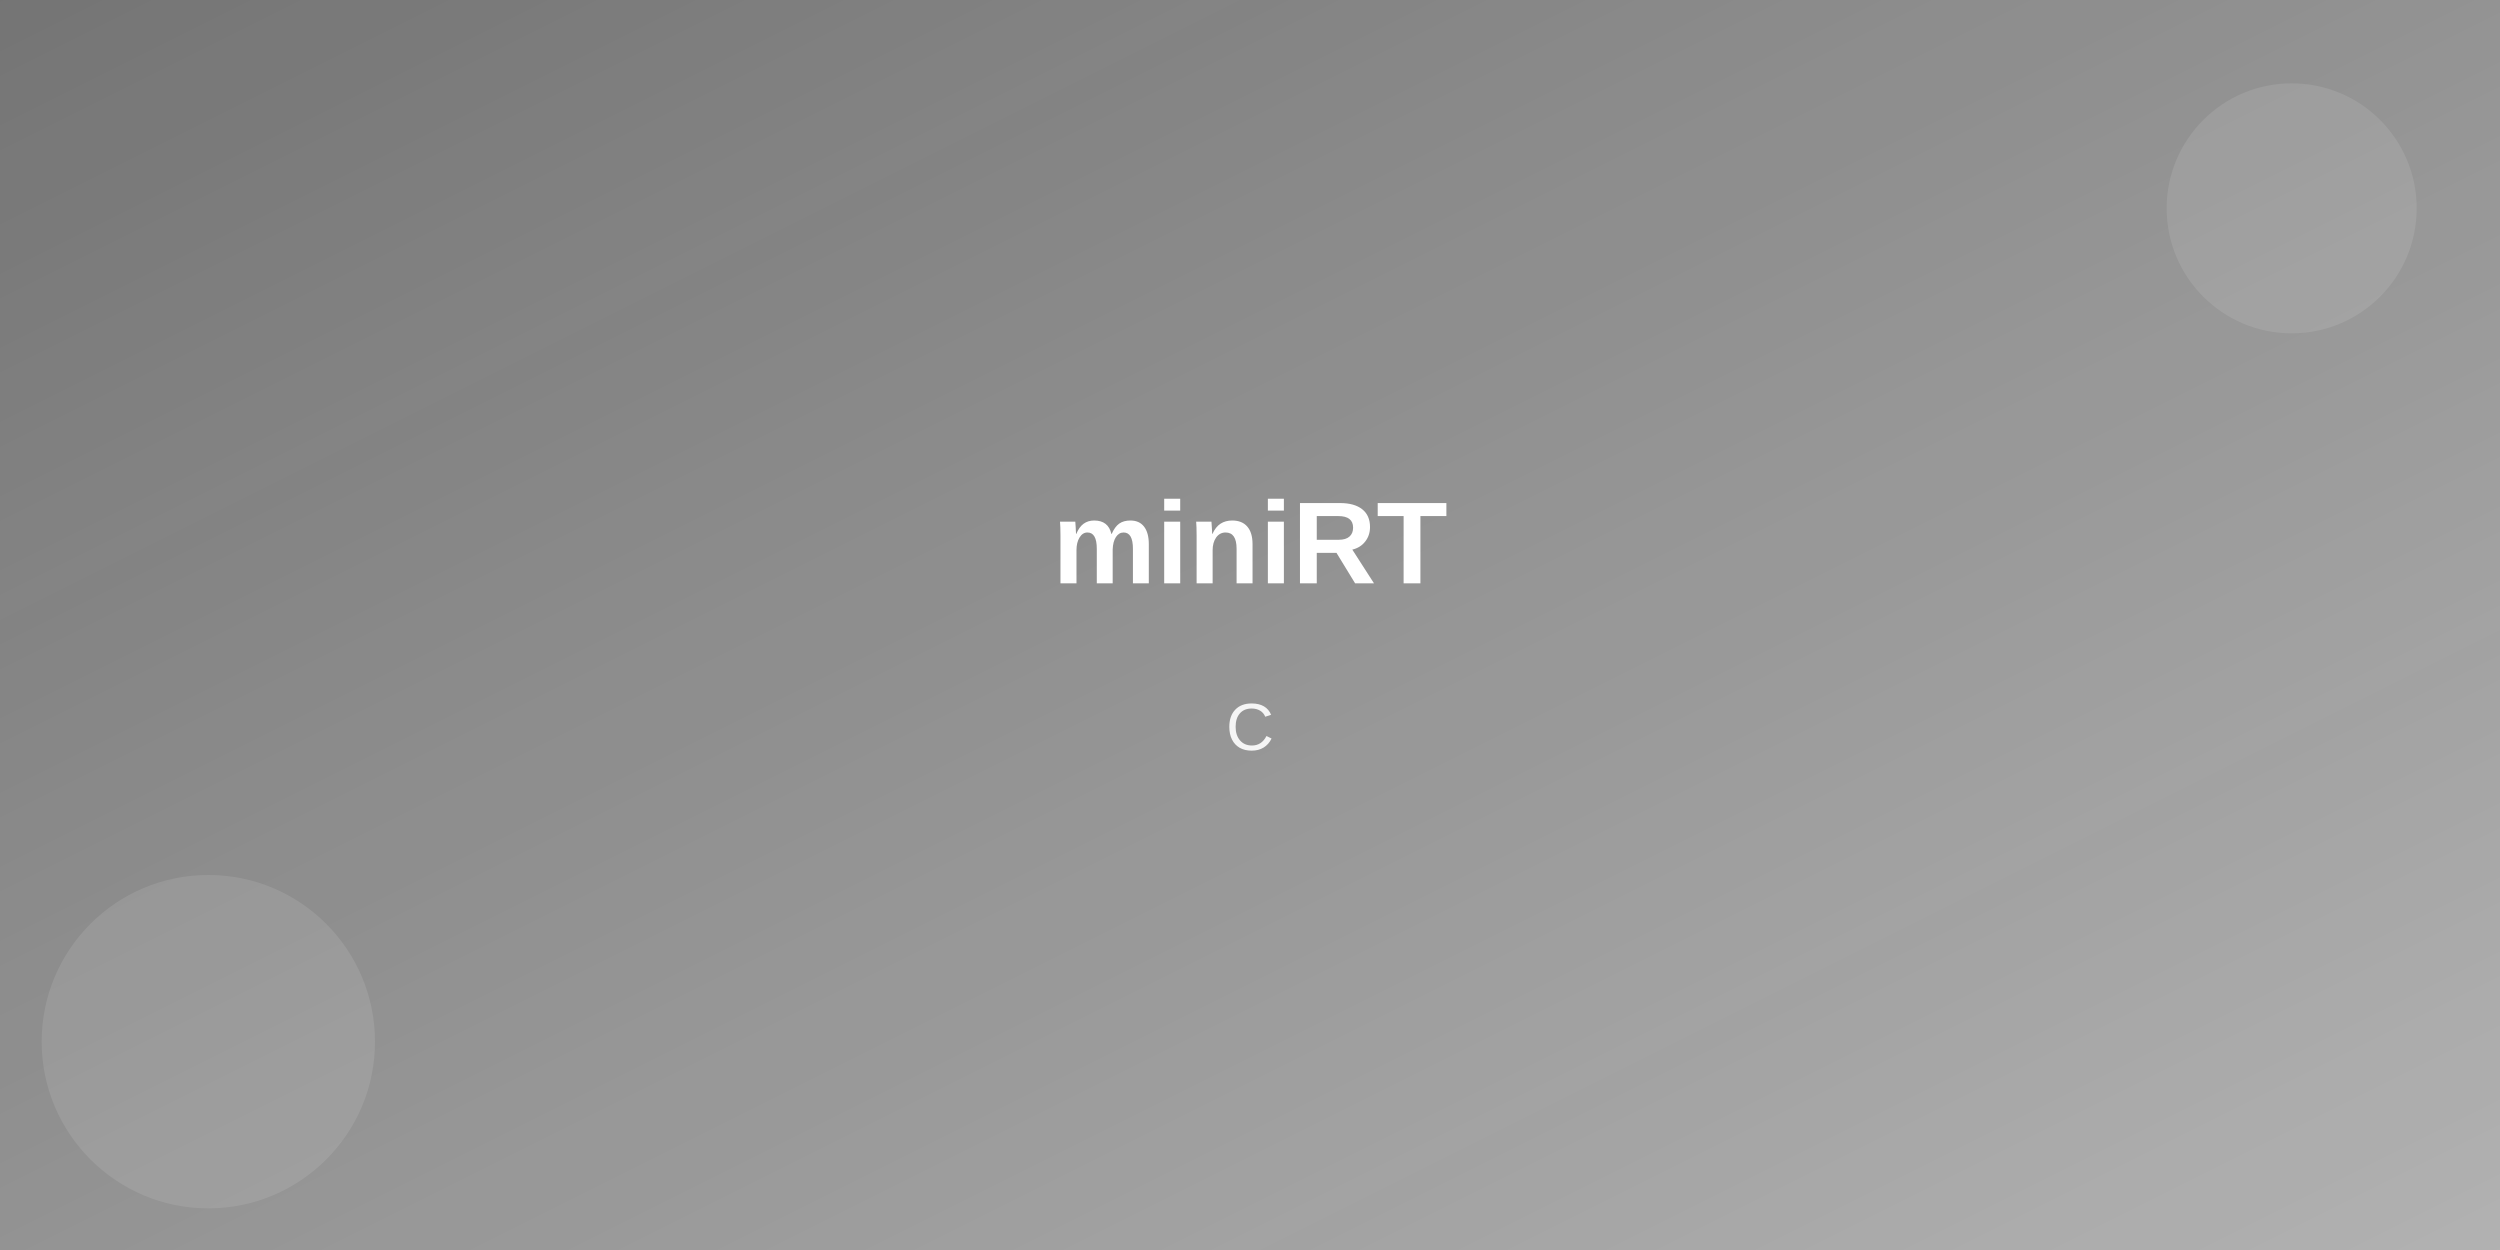
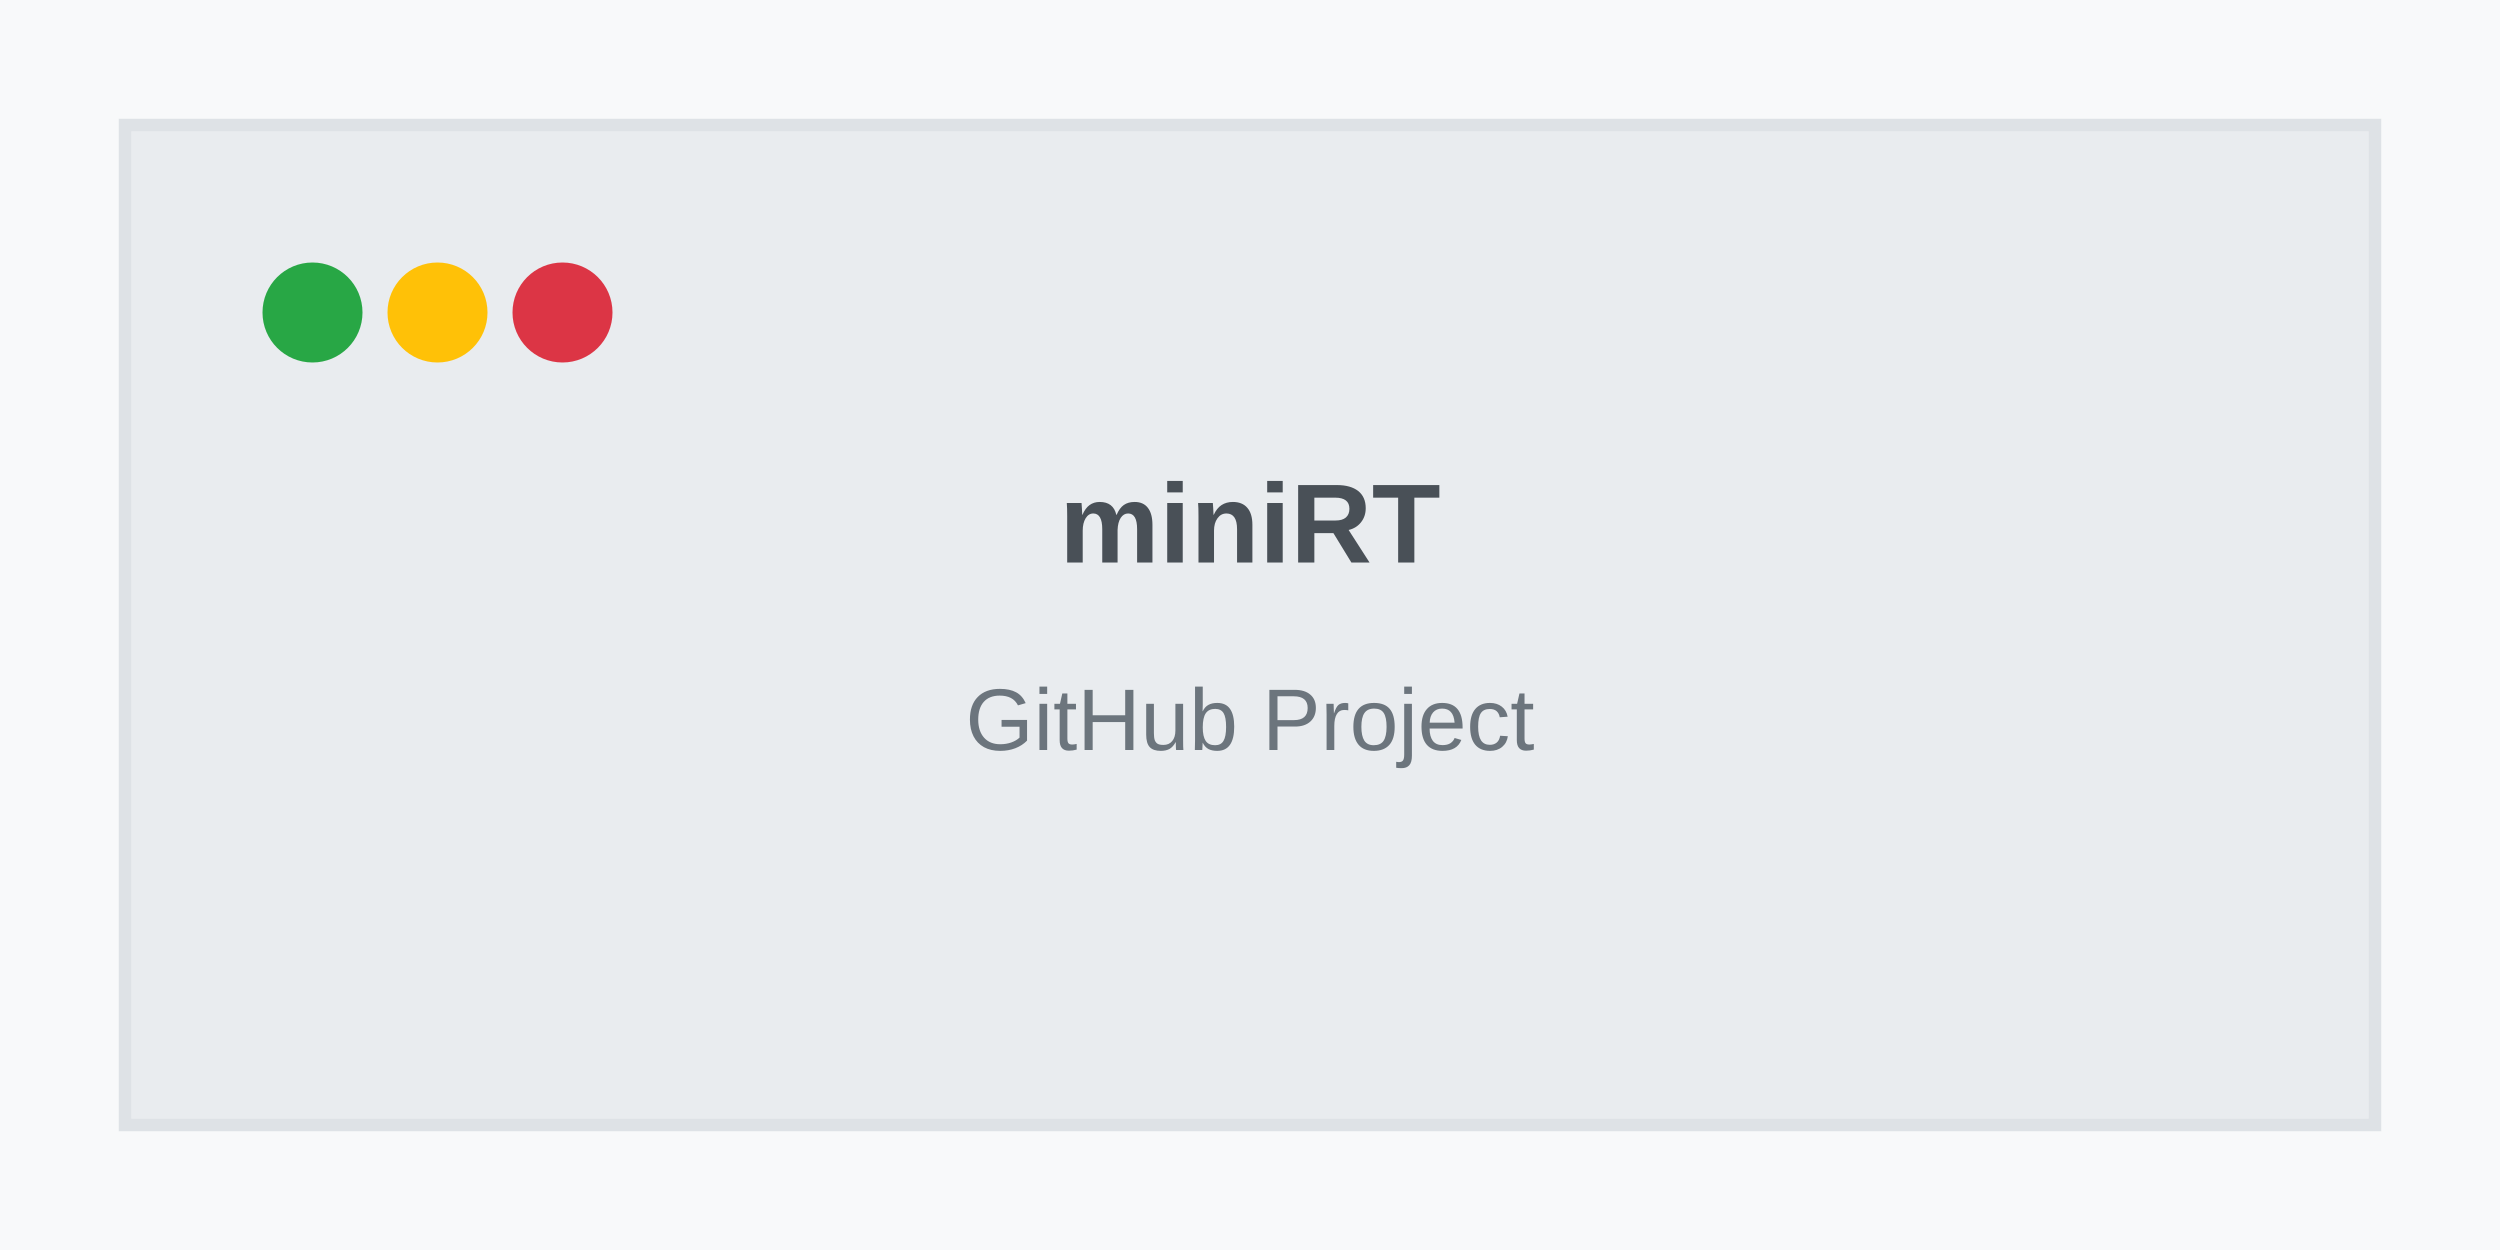
- <svg xmlns="http://www.w3.org/2000/svg" width="600" height="300">
-   <defs>
-     <linearGradient id="grad-miniRT" x1="0%" y1="0%" x2="100%" y2="100%">
-       <stop offset="0%" style="stop-color:#555555;stop-opacity:0.8" />
-       <stop offset="100%" style="stop-color:#555555;stop-opacity:0.4" />
-     </linearGradient>
-   </defs>
-   <rect width="600" height="300" fill="url(#grad-miniRT)" />
-   <circle cx="550" cy="50" r="30" fill="white" opacity="0.1" />
-   <circle cx="50" cy="250" r="40" fill="white" opacity="0.1" />
-   <text x="300" y="140" font-family="Arial, sans-serif" font-size="28" font-weight="bold" text-anchor="middle" fill="white">miniRT</text>
-   <text x="300" y="180" font-family="Arial, sans-serif" font-size="16" text-anchor="middle" fill="white" opacity="0.9">C</text>
+ <svg xmlns="http://www.w3.org/2000/svg" width="400" height="200">
+   <rect width="100%" height="100%" fill="#f8f9fa" />
+   <rect x="20" y="20" width="360" height="160" fill="#e9ecef" stroke="#dee2e6" stroke-width="2" />
+   <text x="200" y="90" font-family="Arial, sans-serif" font-size="18" font-weight="bold" text-anchor="middle" fill="#495057">miniRT</text>
+   <text x="200" y="120" font-family="Arial, sans-serif" font-size="14" text-anchor="middle" fill="#6c757d">GitHub Project</text>
+   <circle cx="50" cy="50" r="8" fill="#28a745" />
+   <circle cx="70" cy="50" r="8" fill="#ffc107" />
+   <circle cx="90" cy="50" r="8" fill="#dc3545" />
</svg>
